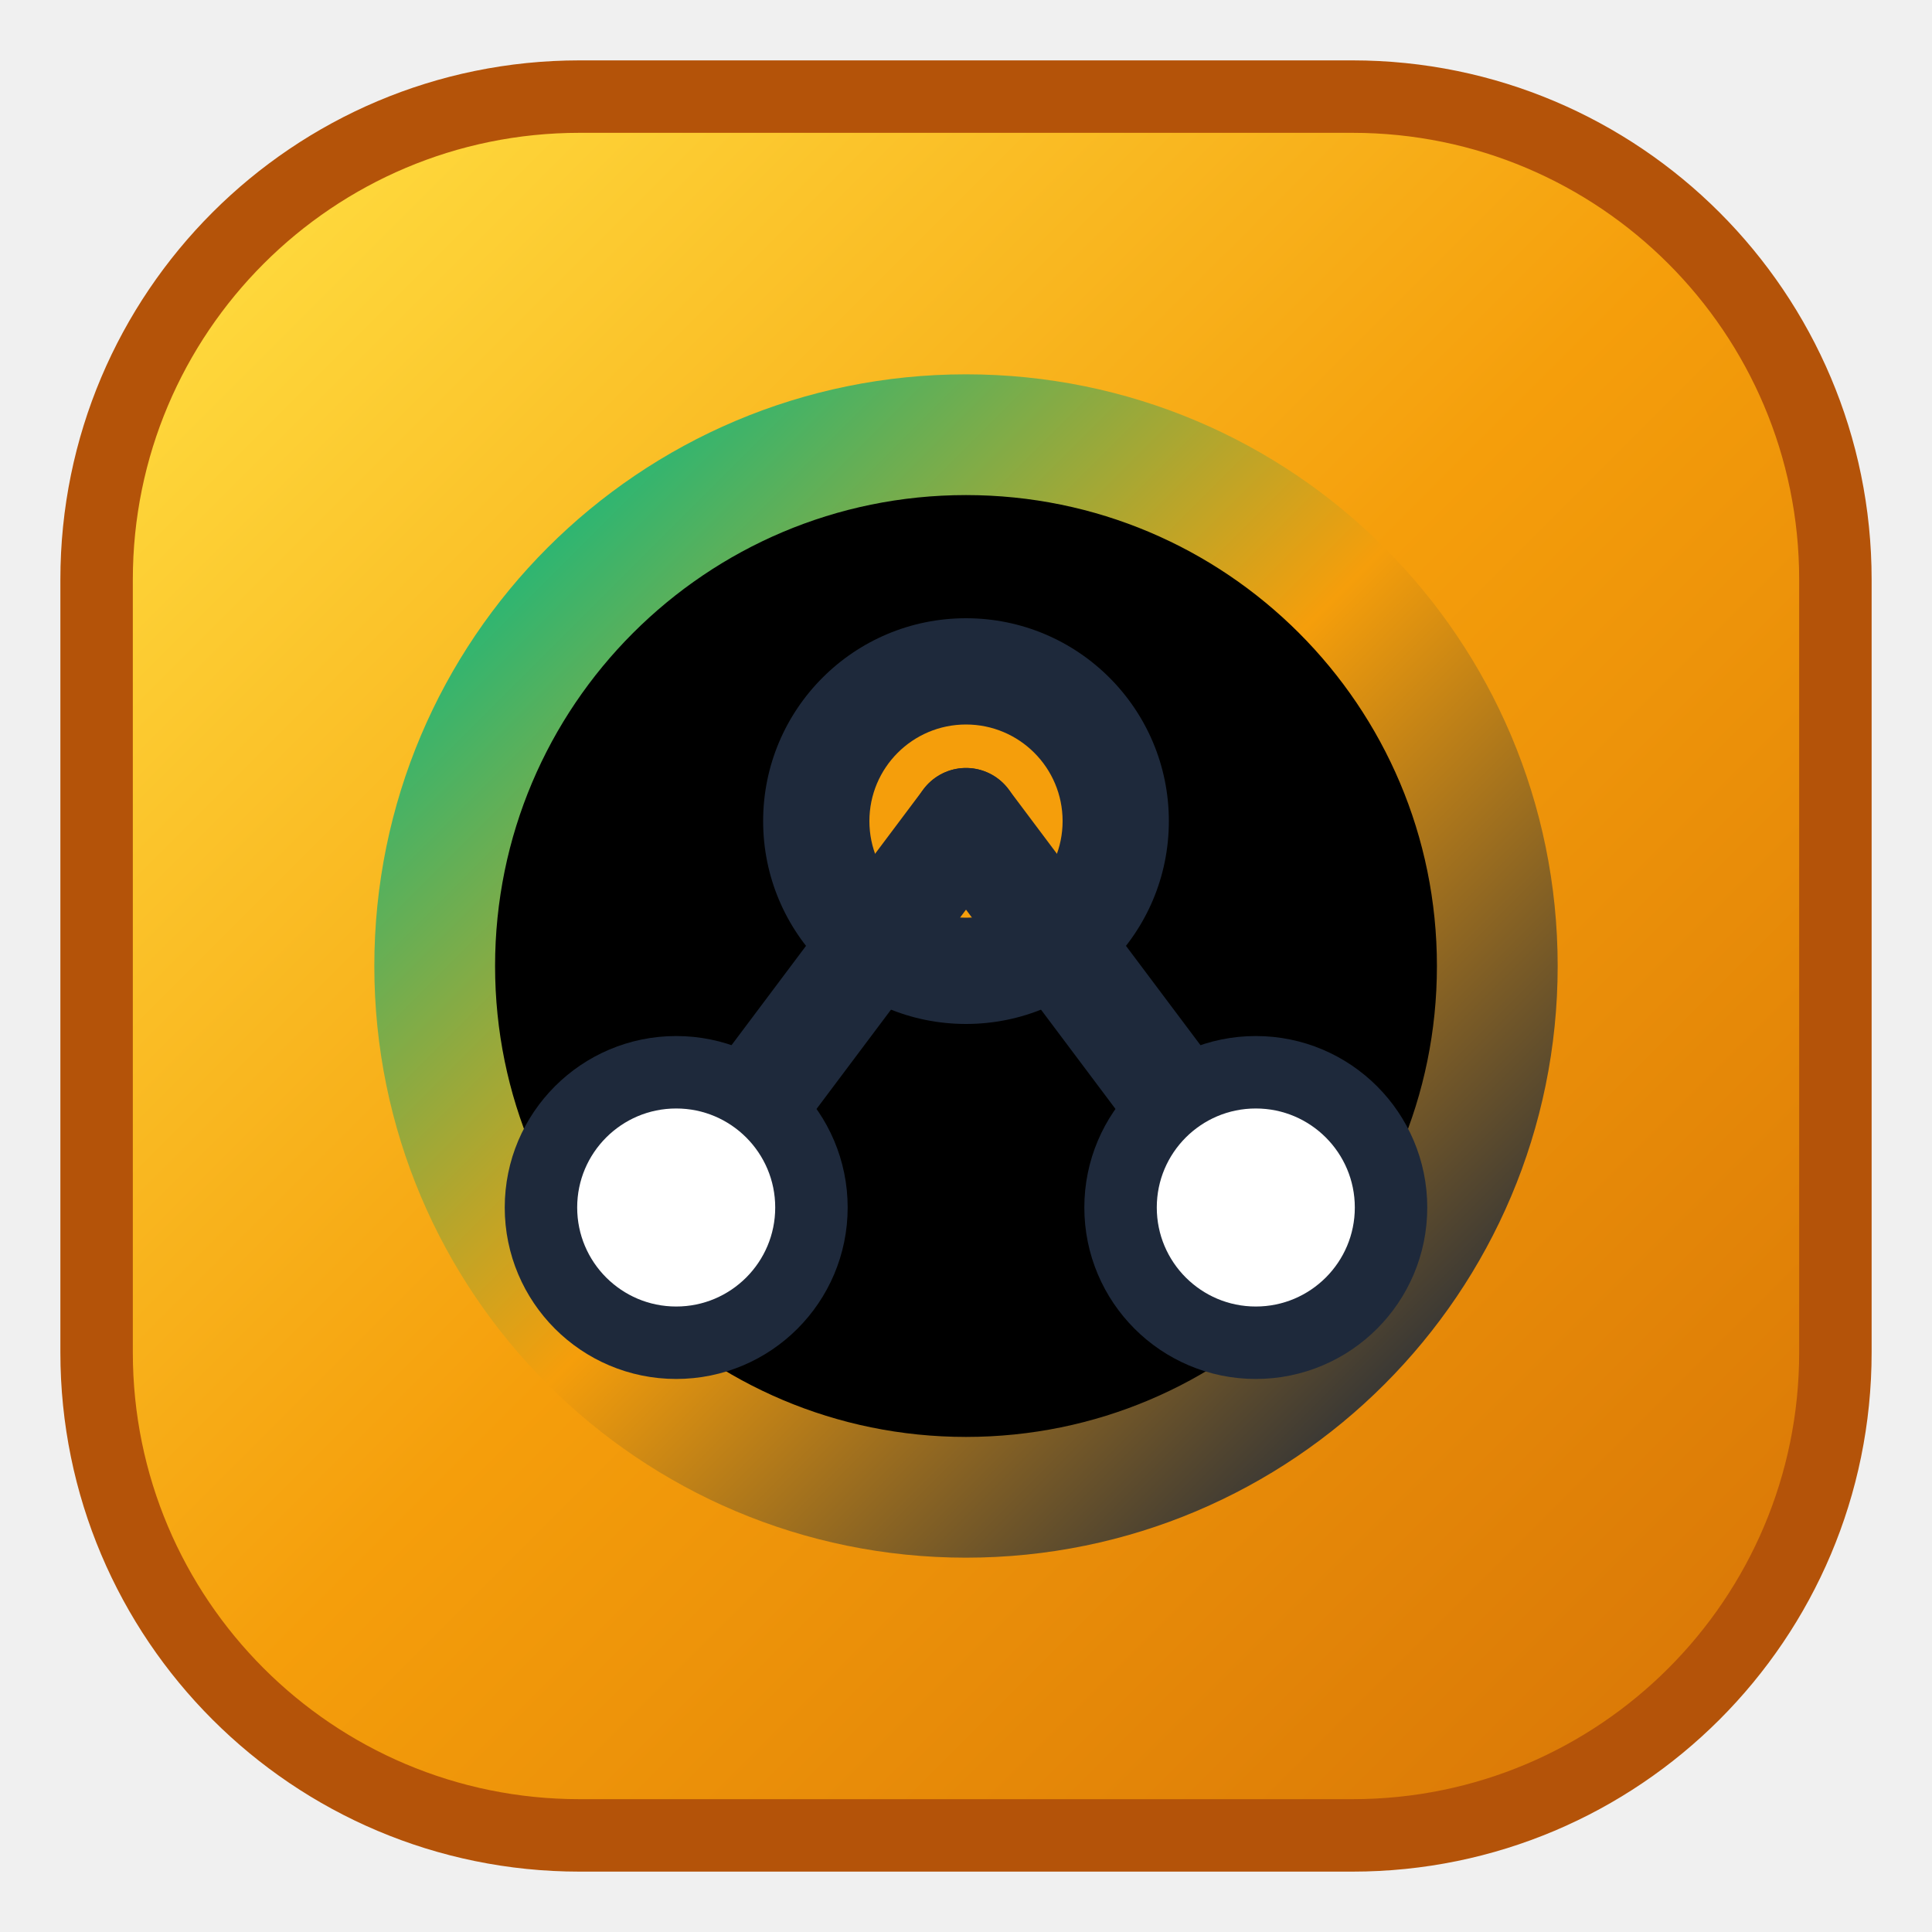
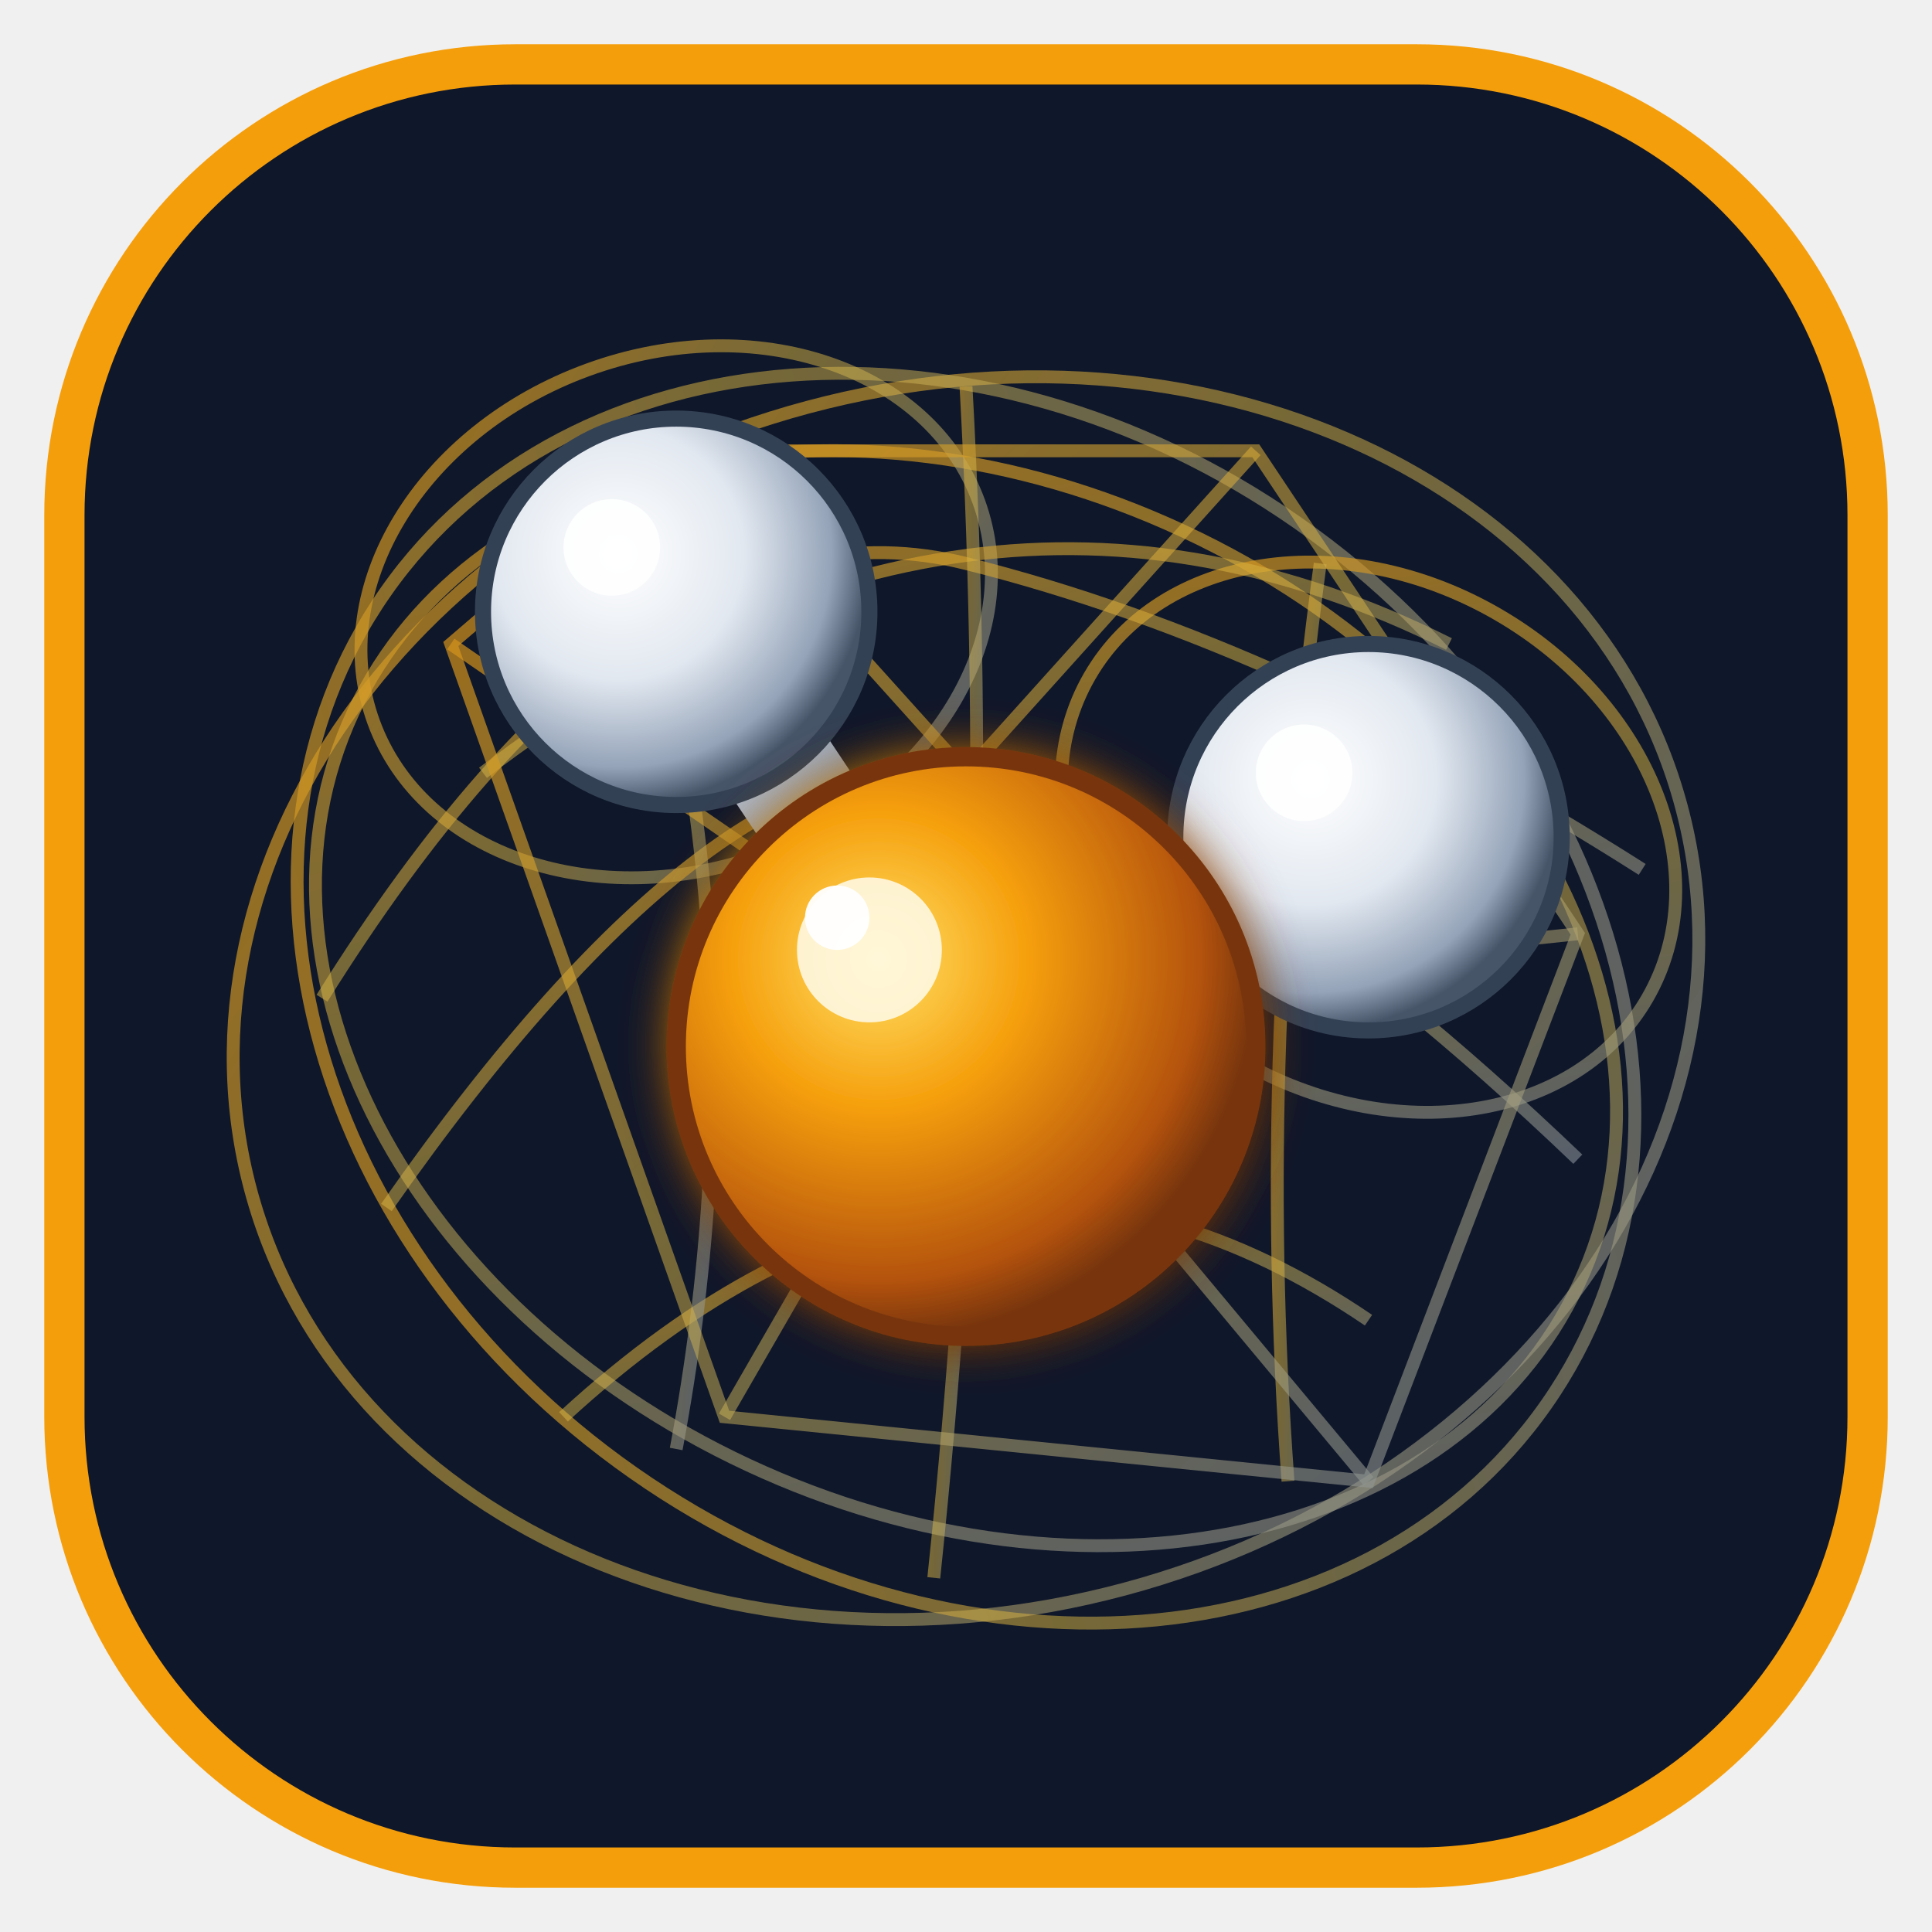
- <svg xmlns="http://www.w3.org/2000/svg" viewBox="0 0 40 40">
+ <svg xmlns="http://www.w3.org/2000/svg" viewBox="0 0 120 120">
  <defs>
-     <linearGradient id="h2sBrandGrad" x1="4" y1="4" x2="36" y2="36" gradientUnits="userSpaceOnUse">
-       <stop stop-color="#FFDD40" />
-       <stop offset="0.5" stop-color="#F59E0B" />
-       <stop offset="1" stop-color="#D97706" />
+     <radialGradient id="sulfurGrad" cx="35%" cy="35%" r="65%">
+       <stop offset="0%" stop-color="#FFE066" />
+       <stop offset="40%" stop-color="#F59E0B" />
+       <stop offset="85%" stop-color="#B45309" />
+       <stop offset="100%" stop-color="#78350F" />
+     </radialGradient>
+     <radialGradient id="hydrogenGrad" cx="35%" cy="35%" r="65%">
+       <stop offset="0%" stop-color="#FFFFFF" />
+       <stop offset="50%" stop-color="#E2E8F0" />
+       <stop offset="85%" stop-color="#94A3B8" />
+       <stop offset="100%" stop-color="#475569" />
+     </radialGradient>
+     <linearGradient id="bondGrad" x1="0%" y1="0%" x2="100%" y2="100%">
+       <stop offset="0%" stop-color="#E2E8F0" />
+       <stop offset="50%" stop-color="#94A3B8" />
+       <stop offset="100%" stop-color="#64748B" />
    </linearGradient>
-     <linearGradient id="ringGrad" x1="10" y1="10" x2="30" y2="30" gradientUnits="userSpaceOnUse">
-       <stop stop-color="#10B981" />
-       <stop offset="0.5" stop-color="#F59E0B" />
-       <stop offset="1" stop-color="#1E293B" />
+     <linearGradient id="meshGrad" x1="0%" y1="0%" x2="100%" y2="100%">
+       <stop offset="0%" stop-color="#F59E0B" stop-opacity="0.75" />
+       <stop offset="50%" stop-color="#FCD34D" stop-opacity="0.5" />
+       <stop offset="100%" stop-color="#94A3B8" stop-opacity="0.6" />
    </linearGradient>
+     <filter id="glow" x="-20%" y="-20%" width="140%" height="140%">
+       <feGaussianBlur stdDeviation="1.5" result="blur" />
+       <feComposite in="SourceGraphic" in2="blur" operator="over" />
+     </filter>
  </defs>
-   <rect x="2" y="2" width="36" height="36" rx="10" fill="url(#h2sBrandGrad)" stroke="#B45309" stroke-width="1.5" />
-   <circle cx="20" cy="20" r="11" stroke="url(#ringGrad)" stroke-width="2.5" stroke-linecap="round" />
-   <circle cx="20" cy="17" r="4.2" fill="#1E293B" />
-   <circle cx="20" cy="17" r="2" fill="#F59E0B" />
-   <line x1="20" y1="17" x2="14" y2="25" stroke="#1E293B" stroke-width="2.2" stroke-linecap="round" />
-   <line x1="20" y1="17" x2="26" y2="25" stroke="#1E293B" stroke-width="2.2" stroke-linecap="round" />
-   <circle cx="14" cy="25" r="2.8" fill="#FFFFFF" stroke="#1E293B" stroke-width="1.5" />
-   <circle cx="26" cy="25" r="2.8" fill="#FFFFFF" stroke="#1E293B" stroke-width="1.5" />
+   <rect x="4" y="4" width="112" height="112" rx="28" fill="#0F172A" stroke="#F59E0B" stroke-width="2.5" />
+   <g stroke="url(#meshGrad)" stroke-width="0.8" fill="none" opacity="0.85">
+     <ellipse cx="60" cy="62" rx="46" ry="38" transform="rotate(-15 60 62)" />
+     <ellipse cx="60" cy="62" rx="42" ry="32" transform="rotate(25 60 62)" />
+     <ellipse cx="60" cy="62" rx="36" ry="44" transform="rotate(-55 60 62)" />
+     <ellipse cx="42" cy="38" rx="20" ry="16" transform="rotate(-20 42 38)" />
+     <ellipse cx="85" cy="52" rx="20" ry="16" transform="rotate(30 85 52)" />
+     <path d="M20,62 Q40,30 60,35 Q80,40 102,54" />
+     <path d="M24,75 Q45,45 60,48 Q75,50 98,72" />
+     <path d="M30,48 Q60,25 90,40" />
+     <path d="M35,88 Q60,65 85,82" />
+     <path d="M38,28 Q48,58 42,90" />
+     <path d="M60,24 Q62,60 58,98" />
+     <path d="M82,35 Q78,65 80,92" />
+     <path d="M28,40 L45,88 L85,92 L98,58 L78,28 L42,28 Z" />
+     <path d="M42,28 L60,48 L78,28 M45,88 L60,62 L85,92 M28,40 L60,62 L98,58" />
+   </g>
+   <line x1="60" y1="65" x2="42" y2="38" stroke="url(#bondGrad)" stroke-width="7" stroke-linecap="round" />
+   <line x1="60" y1="65" x2="85" y2="52" stroke="url(#bondGrad)" stroke-width="7" stroke-linecap="round" />
+   <circle cx="42" cy="38" r="12" fill="url(#hydrogenGrad)" stroke="#334155" stroke-width="1" />
+   <circle cx="38" cy="34" r="3" fill="#FFFFFF" opacity="0.85" />
+   <circle cx="85" cy="52" r="12" fill="url(#hydrogenGrad)" stroke="#334155" stroke-width="1" />
+   <circle cx="81" cy="48" r="3" fill="#FFFFFF" opacity="0.85" />
+   <circle cx="60" cy="65" r="18" fill="url(#sulfurGrad)" stroke="#78350F" stroke-width="1.2" filter="url(#glow)" />
+   <circle cx="54" cy="59" r="4.5" fill="#FFFBEB" opacity="0.85" />
+   <circle cx="52" cy="57" r="2" fill="#FFFFFF" opacity="0.95" />
</svg>
